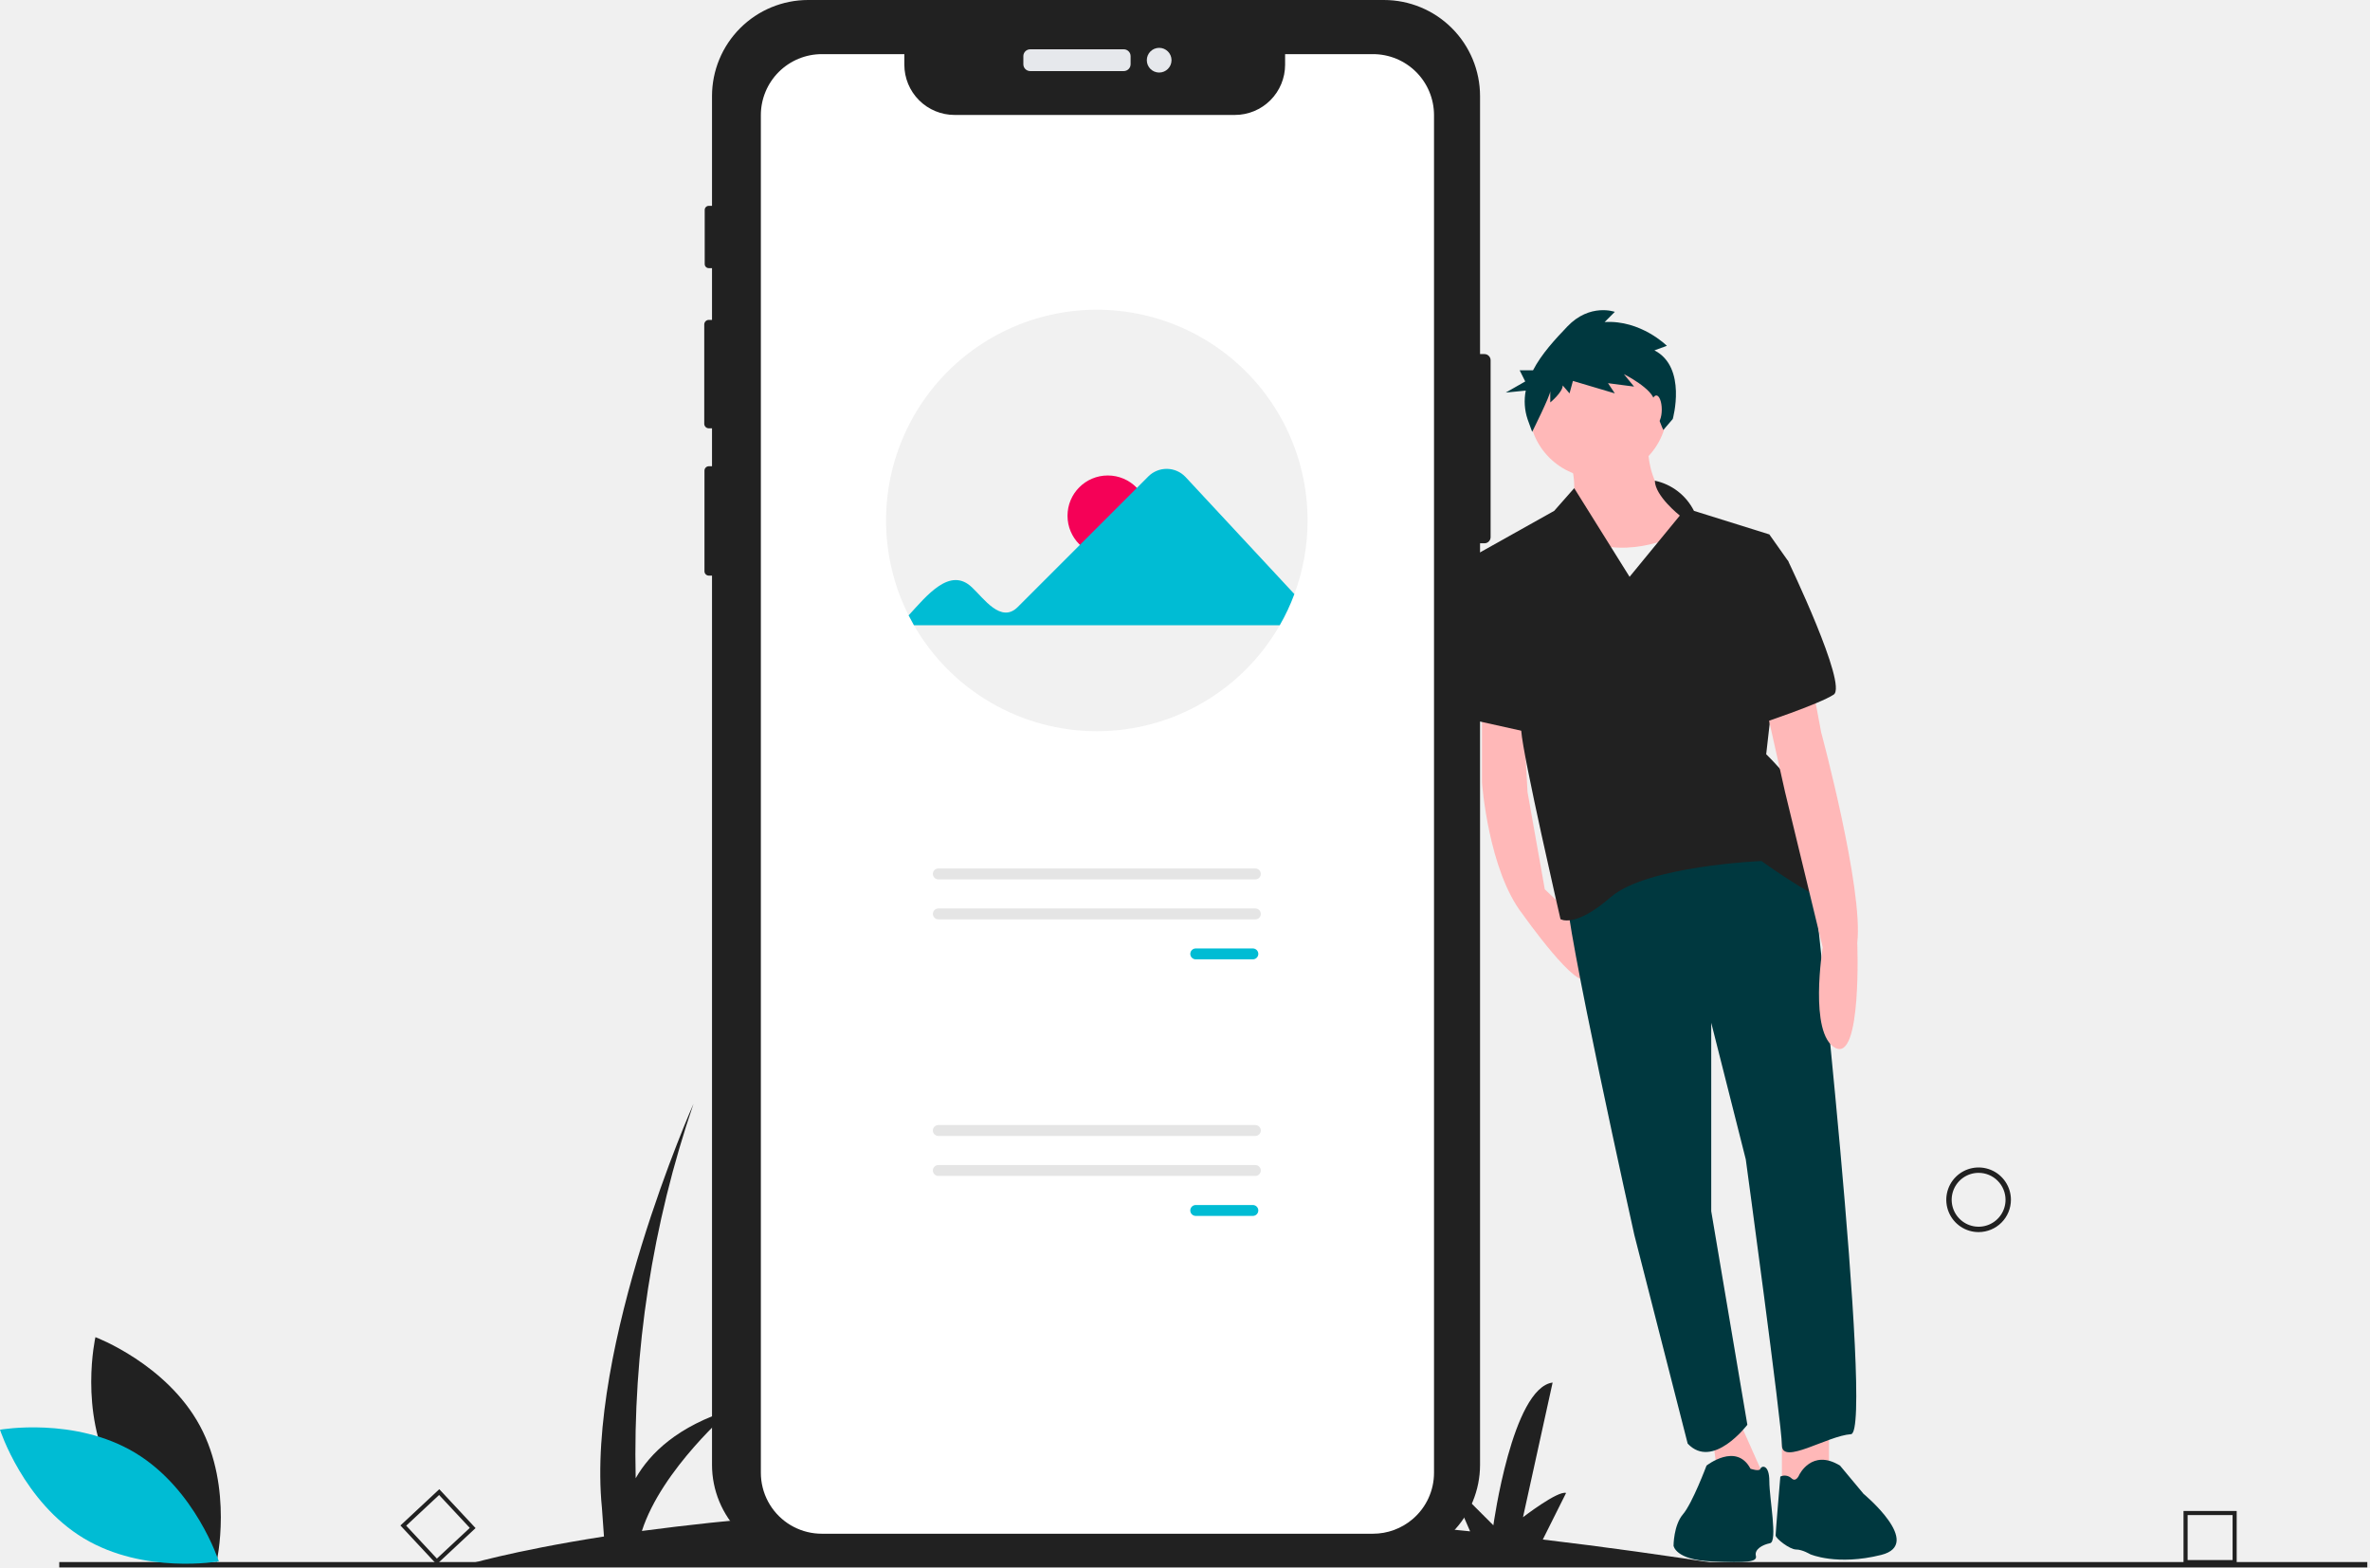
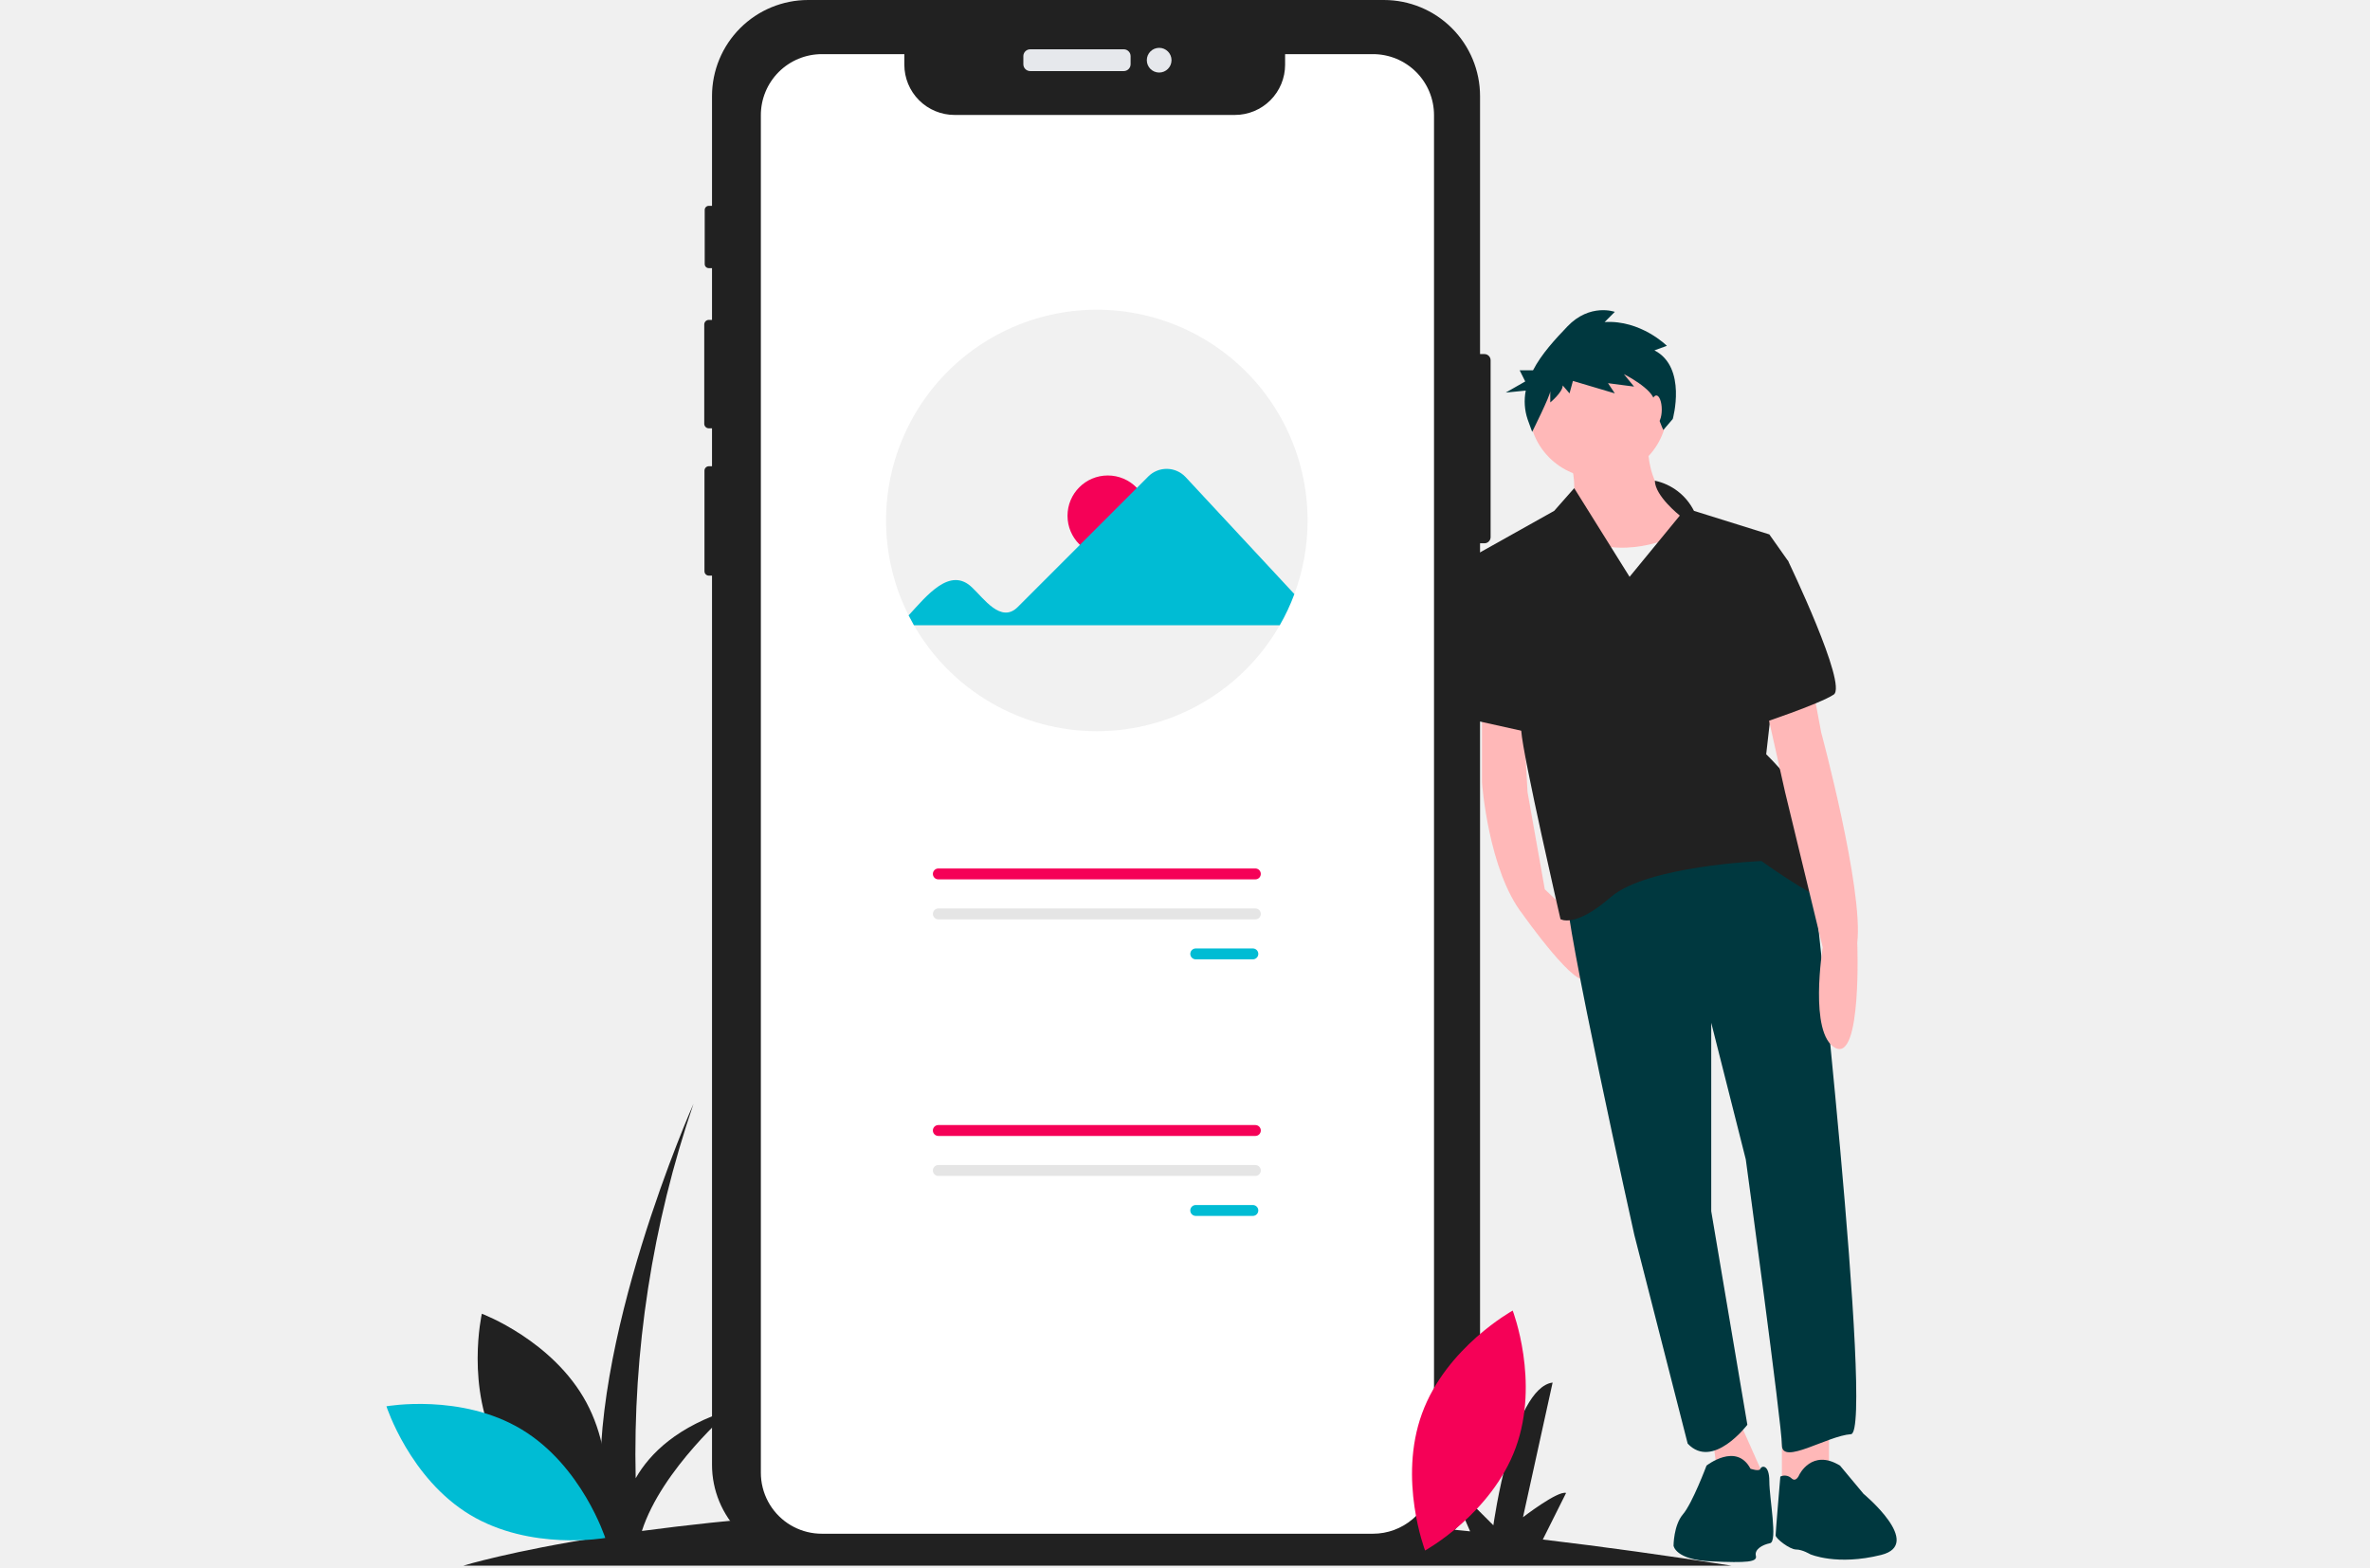
- <svg xmlns="http://www.w3.org/2000/svg" width="880" height="582" viewBox="0 0 880 582" fill="none">
-   <g clip-path="url(#clip0)">
-     <path d="M643 581.351C618.683 577.544 595.302 574.306 572.857 571.636L581.5 554.351C578.5 553.351 565.5 563.351 565.5 563.351L576.5 513.351C561.5 515.351 554.5 566.351 554.5 566.351L537.5 549.351L545.868 568.598C477.187 561.381 417.922 559.129 368.103 559.645L375.5 544.851C372.5 543.851 359.5 553.851 359.5 553.851L370.5 503.851C355.5 505.851 348.5 556.851 348.5 556.851L331.5 539.851L340.363 560.236C306.238 561.228 272.185 563.97 238.341 568.452C245.722 545.456 271.5 523.351 271.5 523.351C251.679 529.517 241.368 539.563 236.031 548.875C234.951 501.631 242.219 454.568 257.5 409.851C257.5 409.851 217.5 499.851 223.5 559.851L224.261 570.509C189.462 575.937 172 581.351 172 581.351H643Z" fill="#212121" />
-     <path d="M734.672 457.486C732.298 457.486 729.978 456.783 728.005 455.464C726.032 454.145 724.494 452.271 723.585 450.079C722.677 447.886 722.439 445.473 722.902 443.145C723.365 440.817 724.508 438.679 726.187 437.001C727.865 435.323 730.003 434.18 732.331 433.717C734.659 433.254 737.071 433.492 739.264 434.4C741.457 435.308 743.331 436.846 744.65 438.82C745.968 440.793 746.672 443.113 746.672 445.486C746.668 448.668 745.403 451.718 743.153 453.968C740.903 456.217 737.853 457.483 734.672 457.486V457.486ZM734.672 435.486C732.694 435.486 730.761 436.073 729.116 437.172C727.472 438.27 726.19 439.832 725.433 441.66C724.676 443.487 724.478 445.497 724.864 447.437C725.25 449.377 726.202 451.159 727.601 452.557C728.999 453.956 730.781 454.908 732.721 455.294C734.661 455.68 736.671 455.482 738.499 454.725C740.326 453.968 741.888 452.687 742.987 451.042C744.085 449.398 744.672 447.464 744.672 445.486C744.669 442.835 743.614 440.293 741.74 438.419C739.865 436.544 737.323 435.489 734.672 435.486V435.486Z" fill="#212121" />
-     <path d="M830.5 580.776H810.759V561.035H830.5V580.776ZM812.277 579.258H828.981V562.554H812.277V579.258Z" fill="#212121" />
-     <path d="M162.144 580.856L148.679 566.42L163.115 552.955L176.58 567.391L162.144 580.856ZM150.825 566.495L162.218 578.71L174.434 567.316L163.04 555.101L150.825 566.495Z" fill="#212121" />
-     <path d="M879 580H22V582H879V580Z" fill="#212121" />
-     <path d="M553.475 133.76V199.44C553.473 200.047 553.232 200.628 552.803 201.057C552.373 201.487 551.792 201.728 551.185 201.73H549.555V543.88C549.555 553.348 545.793 562.428 539.098 569.123C532.403 575.818 523.323 579.58 513.855 579.58H300.065C295.378 579.58 290.736 578.656 286.405 576.861C282.075 575.067 278.14 572.437 274.826 569.122C271.512 565.807 268.883 561.872 267.09 557.541C265.297 553.209 264.374 548.568 264.375 543.88V213.73H263.195C262.767 213.731 262.356 213.562 262.052 213.26C261.749 212.958 261.577 212.548 261.575 212.12V174.74C261.575 174.527 261.617 174.317 261.698 174.12C261.78 173.923 261.899 173.745 262.05 173.594C262.2 173.444 262.379 173.325 262.575 173.243C262.772 173.162 262.982 173.12 263.195 173.12H264.375V159.04H263.185C262.736 159.038 262.305 158.858 261.988 158.54C261.672 158.221 261.494 157.789 261.495 157.34V120.47C261.496 120.022 261.675 119.593 261.991 119.276C262.308 118.96 262.737 118.781 263.185 118.78H264.375V99.56H263.165C262.968 99.56 262.773 99.522 262.591 99.446C262.409 99.371 262.243 99.261 262.104 99.121C261.964 98.982 261.854 98.816 261.779 98.634C261.703 98.452 261.665 98.257 261.665 98.06V77.94C261.664 77.541 261.822 77.158 262.103 76.875C262.384 76.592 262.766 76.432 263.165 76.43H264.375V35.69C264.375 26.224 268.136 17.147 274.829 10.454C281.522 3.761 290.6 0 300.065 3.65276e-10H513.855C523.322 -4.27914e-05 532.401 3.76 539.095 10.453C545.79 17.146 549.552 26.224 549.555 35.69V131.47H551.185C551.792 131.472 552.373 131.713 552.803 132.142C553.232 132.572 553.473 133.153 553.475 133.76V133.76Z" fill="#212121" />
-     <path d="M417.26 18.307H382.52C381.117 18.307 379.979 19.445 379.979 20.849V23.851C379.979 25.255 381.117 26.393 382.52 26.393H417.26C418.664 26.393 419.802 25.255 419.802 23.851V20.849C419.802 19.445 418.664 18.307 417.26 18.307Z" fill="#E6E8EC" />
-     <path d="M430.41 26.937C432.943 26.937 434.997 24.883 434.997 22.35C434.997 19.817 432.943 17.763 430.41 17.763C427.877 17.763 425.823 19.817 425.823 22.35C425.823 24.883 427.877 26.937 430.41 26.937Z" fill="#E6E8EC" />
+ <svg xmlns="http://www.w3.org/2000/svg" width="880" height="582" viewBox="0 0 880 582" fill="none" version="1.1" id="svg36">
+   <defs id="defs36" />
+   <g clip-path="url(#clip0)" id="g36">
+     <path d="M643 581.351C618.683 577.544 595.302 574.306 572.857 571.636L581.5 554.351C578.5 553.351 565.5 563.351 565.5 563.351L576.5 513.351C561.5 515.351 554.5 566.351 554.5 566.351L537.5 549.351L545.868 568.598C477.187 561.381 417.922 559.129 368.103 559.645L375.5 544.851C372.5 543.851 359.5 553.851 359.5 553.851L370.5 503.851C355.5 505.851 348.5 556.851 348.5 556.851L331.5 539.851L340.363 560.236C306.238 561.228 272.185 563.97 238.341 568.452C245.722 545.456 271.5 523.351 271.5 523.351C251.679 529.517 241.368 539.563 236.031 548.875C234.951 501.631 242.219 454.568 257.5 409.851C257.5 409.851 217.5 499.851 223.5 559.851L224.261 570.509C189.462 575.937 172 581.351 172 581.351H643Z" fill="#212121" id="path1" />
+     <path d="M553.475 133.76V199.44C553.473 200.047 553.232 200.628 552.803 201.057C552.373 201.487 551.792 201.728 551.185 201.73H549.555V543.88C549.555 553.348 545.793 562.428 539.098 569.123C532.403 575.818 523.323 579.58 513.855 579.58H300.065C295.378 579.58 290.736 578.656 286.405 576.861C282.075 575.067 278.14 572.437 274.826 569.122C271.512 565.807 268.883 561.872 267.09 557.541C265.297 553.209 264.374 548.568 264.375 543.88V213.73H263.195C262.767 213.731 262.356 213.562 262.052 213.26C261.749 212.958 261.577 212.548 261.575 212.12V174.74C261.575 174.527 261.617 174.317 261.698 174.12C261.78 173.923 261.899 173.745 262.05 173.594C262.2 173.444 262.379 173.325 262.575 173.243C262.772 173.162 262.982 173.12 263.195 173.12H264.375V159.04H263.185C262.736 159.038 262.305 158.858 261.988 158.54C261.672 158.221 261.494 157.789 261.495 157.34V120.47C261.496 120.022 261.675 119.593 261.991 119.276C262.308 118.96 262.737 118.781 263.185 118.78H264.375V99.56H263.165C262.968 99.56 262.773 99.522 262.591 99.446C262.409 99.371 262.243 99.261 262.104 99.121C261.964 98.982 261.854 98.816 261.779 98.634C261.703 98.452 261.665 98.257 261.665 98.06V77.94C261.664 77.541 261.822 77.158 262.103 76.875C262.384 76.592 262.766 76.432 263.165 76.43H264.375V35.69C264.375 26.224 268.136 17.147 274.829 10.454C281.522 3.761 290.6 0 300.065 3.65276e-10H513.855C523.322 -4.27914e-05 532.401 3.76 539.095 10.453C545.79 17.146 549.552 26.224 549.555 35.69V131.47H551.185C551.792 131.472 552.373 131.713 552.803 132.142C553.232 132.572 553.473 133.153 553.475 133.76V133.76Z" fill="#212121" id="path6" />
+     <path d="M417.26 18.307H382.52C381.117 18.307 379.979 19.445 379.979 20.849V23.851C379.979 25.255 381.117 26.393 382.52 26.393H417.26C418.664 26.393 419.802 25.255 419.802 23.851V20.849C419.802 19.445 418.664 18.307 417.26 18.307Z" fill="#E6E8EC" id="path7" />
+     <path d="M430.41 26.937C432.943 26.937 434.997 24.883 434.997 22.35C434.997 19.817 432.943 17.763 430.41 17.763C427.877 17.763 425.823 19.817 425.823 22.35C425.823 24.883 427.877 26.937 430.41 26.937Z" fill="#E6E8EC" id="path8" />
    <mask id="path-9-inside-1" fill="white">
-       <path d="M532.46 42.751V546.841C532.463 550.118 531.753 553.357 530.378 556.333C529.003 559.308 526.998 561.948 524.5 564.071C520.402 567.563 515.194 569.481 509.81 569.481H305.16C301.519 569.486 297.93 568.611 294.7 566.931C293.941 566.542 293.206 566.108 292.5 565.631C289.424 563.555 286.905 560.757 285.163 557.481C283.421 554.205 282.51 550.551 282.51 546.841V42.751C282.51 39.776 283.095 36.831 284.234 34.083C285.372 31.335 287.04 28.838 289.143 26.734C291.247 24.631 293.744 22.963 296.492 21.824C299.24 20.686 302.185 20.101 305.16 20.101H335.79V24.031C335.79 28.977 337.755 33.721 341.252 37.218C344.75 40.716 349.493 42.681 354.44 42.681H458.52C463.466 42.681 468.21 40.716 471.707 37.218C475.205 33.721 477.17 28.977 477.17 24.031V20.101H509.81C512.784 20.1 515.73 20.685 518.479 21.823C521.227 22.961 523.724 24.629 525.828 26.733C527.931 28.836 529.6 31.333 530.738 34.082C531.876 36.83 532.461 39.776 532.46 42.751Z" />
+       <path d="M532.46 42.751V546.841C532.463 550.118 531.753 553.357 530.378 556.333C529.003 559.308 526.998 561.948 524.5 564.071C520.402 567.563 515.194 569.481 509.81 569.481H305.16C301.519 569.486 297.93 568.611 294.7 566.931C293.941 566.542 293.206 566.108 292.5 565.631C289.424 563.555 286.905 560.757 285.163 557.481C283.421 554.205 282.51 550.551 282.51 546.841V42.751C282.51 39.776 283.095 36.831 284.234 34.083C285.372 31.335 287.04 28.838 289.143 26.734C291.247 24.631 293.744 22.963 296.492 21.824C299.24 20.686 302.185 20.101 305.16 20.101H335.79V24.031C335.79 28.977 337.755 33.721 341.252 37.218C344.75 40.716 349.493 42.681 354.44 42.681H458.52C463.466 42.681 468.21 40.716 471.707 37.218C475.205 33.721 477.17 28.977 477.17 24.031V20.101H509.81C512.784 20.1 515.73 20.685 518.479 21.823C521.227 22.961 523.724 24.629 525.828 26.733C527.931 28.836 529.6 31.333 530.738 34.082C531.876 36.83 532.461 39.776 532.46 42.751Z" id="path9" />
    </mask>
-     <path d="M532.46 42.751V546.841C532.463 550.118 531.753 553.357 530.378 556.333C529.003 559.308 526.998 561.948 524.5 564.071C520.402 567.563 515.194 569.481 509.81 569.481H305.16C301.519 569.486 297.93 568.611 294.7 566.931C293.941 566.542 293.206 566.108 292.5 565.631C289.424 563.555 286.905 560.757 285.163 557.481C283.421 554.205 282.51 550.551 282.51 546.841V42.751C282.51 39.776 283.095 36.831 284.234 34.083C285.372 31.335 287.04 28.838 289.143 26.734C291.247 24.631 293.744 22.963 296.492 21.824C299.24 20.686 302.185 20.101 305.16 20.101H335.79V24.031C335.79 28.977 337.755 33.721 341.252 37.218C344.75 40.716 349.493 42.681 354.44 42.681H458.52C463.466 42.681 468.21 40.716 471.707 37.218C475.205 33.721 477.17 28.977 477.17 24.031V20.101H509.81C512.784 20.1 515.73 20.685 518.479 21.823C521.227 22.961 523.724 24.629 525.828 26.733C527.931 28.836 529.6 31.333 530.738 34.082C531.876 36.83 532.461 39.776 532.46 42.751Z" fill="white" stroke="white" stroke-width="2" mask="url(#path-9-inside-1)" />
-     <path d="M550.27 261.4V290.553C550.27 290.553 552.602 323.204 565.429 339.529C565.429 339.529 586.419 369.265 589.334 362.852L585.744 341.736L573.592 330.201L567.178 294.051L565.429 261.4H550.27Z" fill="#FFB8B8" />
-     <path d="M679.124 524.941V546.514L661.633 552.928V527.856L679.124 524.941Z" fill="#FFB8B8" />
-     <path d="M643.557 522.609L655.219 548.846L638.893 555.843L635.395 530.189L643.557 522.609Z" fill="#FFB8B8" />
-     <path d="M672.711 321.455C672.711 321.455 696.033 531.938 687.288 532.521C678.542 533.104 661.633 544.182 661.633 536.602C661.633 529.023 648.223 430.486 648.223 430.486L635.396 379.76V449.727L648.806 529.023C648.806 529.023 635.979 545.931 626.65 536.019L606.826 458.473C606.826 458.473 580.588 340.696 581.755 331.367C581.755 331.367 641.809 280.058 672.711 321.455Z" fill="#00383F" />
-     <path d="M668.047 547.68C668.047 547.68 672.711 537.768 683.206 544.182L691.952 554.677C691.952 554.677 714.5 573.351 698.5 577.351C682.009 581.473 672.128 577.087 672.128 577.087C672.128 577.087 669.213 575.338 666.881 575.338C664.548 575.338 659.301 571.257 659.301 570.091C659.301 568.925 661.05 548.263 661.05 548.263C661.711 547.942 662.453 547.825 663.18 547.929C663.908 548.033 664.587 548.353 665.131 548.847C666.881 550.596 668.047 547.68 668.047 547.68Z" fill="#00383F" />
-     <path d="M633.646 544.182C633.646 544.182 644.725 535.436 649.972 545.348C649.972 545.348 653.276 546.514 653.665 545.348C654.053 544.182 656.969 543.599 656.969 550.013C656.969 556.426 660.135 572.423 657.22 573.006C654.304 573.589 651.389 575.338 651.972 577.67C652.555 580.003 648.806 580.331 635.396 579.748C621.985 579.165 621.402 573.918 621.402 573.918C621.402 573.918 621.402 566.338 624.901 562.257C628.399 558.175 633.646 544.182 633.646 544.182Z" fill="#00383F" />
-     <path d="M612.073 162.281C612.073 162.281 609.157 183.854 627.815 191.433C646.473 199.013 586.418 224.084 580.588 209.508C574.757 194.932 581.754 190.267 581.754 190.267C581.754 190.267 587.584 184.437 582.337 168.694L612.073 162.281Z" fill="#FFB8B8" />
-     <path d="M593.415 177.44C607.584 177.44 619.07 165.954 619.07 151.785C619.07 137.617 607.584 126.131 593.415 126.131C579.247 126.131 567.761 137.617 567.761 151.785C567.761 165.954 579.247 177.44 593.415 177.44Z" fill="#FFB8B8" />
-     <path d="M623.151 198.43C623.151 198.43 605.659 207.759 588.751 200.762C571.842 193.765 572.425 224.084 572.425 224.084L581.171 246.824L641.809 240.993L637.728 206.01L623.151 198.43Z" fill="#F2F2F2" />
-     <path d="M614.46 178.48C617.566 179.139 620.484 180.488 622.997 182.427C625.511 184.367 627.556 186.847 628.981 189.684L656.968 198.43L663.965 208.342L655.802 280.058C655.802 280.058 670.961 294.634 670.961 302.797C670.961 310.96 689.619 338.946 680.29 335.448C670.961 331.95 654.053 319.706 654.053 319.706C654.053 319.706 611.49 321.455 598.079 333.116C584.669 344.777 579.422 341.279 579.422 341.279C579.422 341.279 565.428 280.641 564.845 271.312C564.262 261.983 547.937 206.01 547.937 206.01L577.089 189.684L584.515 181.259L605.076 214.172L623.734 191.433C623.734 191.433 614.516 184.184 614.46 178.48Z" fill="#212121" />
-     <path d="M672.71 253.237L676.209 271.895C676.209 271.895 691.951 330.201 689.619 350.024C689.619 350.024 691.368 394.337 681.456 389.089C671.544 383.842 676.792 351.774 676.792 351.774L662.798 294.051L655.219 260.234L672.71 253.237Z" fill="#FFB8B8" />
-     <path d="M658.134 204.844L663.965 208.342C663.965 208.342 686.121 254.403 680.873 257.902C675.626 261.4 652.887 268.98 652.887 268.98L658.134 204.844Z" fill="#212121" />
-     <path d="M561.93 206.01L548.228 205.718L545.021 211.257L549.103 267.814L570.093 272.478L561.93 206.01Z" fill="#212121" />
-     <path d="M614.306 130.088L618.93 128.407C618.93 128.407 609.262 118.738 595.81 119.579L599.593 115.796C599.593 115.796 590.345 112.433 581.938 121.261C577.518 125.901 572.405 131.356 569.217 137.501H564.265L566.332 141.634L559.098 145.768L566.523 145.025C565.819 148.594 566.061 152.285 567.225 155.731L568.906 160.355C568.906 160.355 575.632 146.903 575.632 145.222V149.425C575.632 149.425 580.256 145.642 580.256 143.12L582.779 146.062L584.04 141.438L599.593 146.062L597.071 142.279L606.74 143.54L602.956 138.916C602.956 138.916 613.886 144.381 614.306 149.005C614.727 153.629 617.612 159.657 617.612 159.657L621.111 155.575C621.111 155.575 626.497 136.394 614.306 130.088Z" fill="#00383F" />
-     <path d="M614.988 157.324C616.115 157.324 617.029 154.975 617.029 152.077C617.029 149.179 616.115 146.829 614.988 146.829C613.861 146.829 612.947 149.179 612.947 152.077C612.947 154.975 613.861 157.324 614.988 157.324Z" fill="#FFB8B8" />
-     <path d="M41.634 547.016C54.063 570.065 80.44 579.96 80.44 579.96C80.44 579.96 86.668 552.484 74.239 529.435C61.811 506.386 35.433 496.492 35.433 496.492C35.433 496.492 29.206 523.967 41.634 547.016Z" fill="#212121" />
-     <path d="M50.176 539.433C72.615 552.933 81.257 579.747 81.257 579.747C81.257 579.747 53.519 584.674 31.08 571.174C8.642 557.675 0 530.861 0 530.861C0 530.861 27.738 525.934 50.176 539.433Z" fill="#00BCD4" />
-     <path d="M485.519 193.257C485.531 202.585 483.868 211.839 480.609 220.579C479.129 224.582 477.313 228.453 475.181 232.15C468.328 244.109 458.439 254.046 446.513 260.956C434.588 267.867 421.049 271.506 407.266 271.506C393.483 271.506 379.944 267.867 368.019 260.956C356.094 254.046 346.204 244.109 339.351 232.15C338.657 230.948 338 229.727 337.378 228.488C332.058 217.937 329.197 206.317 329.01 194.502C328.822 182.687 331.313 170.982 336.295 160.267C341.276 149.552 348.62 140.103 357.774 132.631C366.929 125.159 377.657 119.858 389.153 117.123C400.649 114.389 412.615 114.294 424.153 116.845C435.691 119.396 446.502 124.526 455.774 131.852C465.047 139.177 472.54 148.507 477.691 159.142C482.843 169.777 485.519 181.44 485.519 193.257V193.257Z" fill="#F1F1F1" />
-     <path d="M411.334 206.468C419.597 206.468 426.295 199.77 426.295 191.507C426.295 183.245 419.597 176.547 411.334 176.547C403.072 176.547 396.374 183.245 396.374 191.507C396.374 199.77 403.072 206.468 411.334 206.468Z" fill="#F50157" />
-     <path d="M337.377 228.488C343.968 221.365 352.78 210.056 361.044 218.227C365.192 222.082 371.683 231.634 377.897 225.389L426.419 176.867C427.333 175.965 428.417 175.255 429.609 174.778C430.801 174.301 432.076 174.068 433.359 174.091C434.643 174.114 435.909 174.393 437.083 174.912C438.257 175.431 439.315 176.18 440.196 177.114L480.608 220.579C479.128 224.582 477.312 228.453 475.181 232.15H339.351L337.377 228.488Z" fill="#00BCD4" />
-     <path d="M443.984 352.165C443.449 352.166 442.936 352.38 442.557 352.759C442.179 353.138 441.967 353.651 441.967 354.187C441.967 354.722 442.179 355.235 442.557 355.614C442.936 355.993 443.449 356.207 443.984 356.208H465.198C465.734 356.208 466.248 355.995 466.628 355.616C467.007 355.237 467.22 354.723 467.22 354.187C467.22 353.65 467.007 353.136 466.628 352.757C466.248 352.378 465.734 352.165 465.198 352.165H443.984Z" fill="#00BCD4" />
-     <path d="M348.407 322.471C347.871 322.471 347.357 322.684 346.978 323.064C346.599 323.443 346.386 323.957 346.386 324.493C346.386 325.029 346.599 325.543 346.978 325.923C347.357 326.302 347.871 326.515 348.407 326.515H466.125C466.661 326.515 467.176 326.302 467.555 325.923C467.934 325.543 468.147 325.029 468.147 324.493C468.147 323.957 467.934 323.443 467.555 323.064C467.176 322.684 466.661 322.471 466.125 322.471H348.407Z" fill="#E5E5E5" />
-     <path d="M348.408 337.318C347.872 337.319 347.359 337.533 346.981 337.912C346.603 338.291 346.391 338.804 346.391 339.34C346.391 339.875 346.603 340.389 346.981 340.768C347.359 341.147 347.872 341.36 348.408 341.361H466.126C466.392 341.362 466.655 341.31 466.901 341.209C467.147 341.107 467.37 340.959 467.558 340.771C467.746 340.583 467.896 340.36 467.997 340.114C468.099 339.869 468.152 339.606 468.152 339.34C468.152 339.074 468.099 338.811 467.997 338.565C467.896 338.319 467.746 338.096 467.558 337.909C467.37 337.721 467.147 337.572 466.901 337.471C466.655 337.369 466.392 337.318 466.126 337.318H348.408Z" fill="#E5E5E5" />
-     <path d="M443.983 447.432C443.446 447.432 442.932 447.645 442.553 448.024C442.174 448.403 441.961 448.917 441.961 449.453C441.961 449.989 442.174 450.504 442.553 450.883C442.932 451.262 443.446 451.475 443.983 451.475H465.197C465.733 451.475 466.247 451.262 466.626 450.883C467.005 450.504 467.218 449.989 467.218 449.453C467.218 448.917 467.005 448.403 466.626 448.024C466.247 447.645 465.733 447.432 465.197 447.432H443.983Z" fill="#00BCD4" />
-     <path d="M348.407 417.738C347.871 417.738 347.357 417.951 346.978 418.33C346.599 418.709 346.386 419.223 346.386 419.76C346.386 420.296 346.599 420.81 346.978 421.189C347.357 421.568 347.871 421.781 348.407 421.781H466.125C466.391 421.782 466.655 421.73 466.9 421.629C467.146 421.527 467.37 421.379 467.558 421.191C467.746 421.003 467.895 420.78 467.997 420.534C468.099 420.289 468.151 420.026 468.151 419.76C468.151 419.494 468.099 419.231 467.997 418.985C467.895 418.739 467.746 418.516 467.558 418.329C467.37 418.141 467.146 417.992 466.9 417.891C466.655 417.789 466.391 417.737 466.125 417.738H348.407Z" fill="#E5E5E5" />
-     <path d="M348.407 432.585C347.871 432.585 347.357 432.798 346.978 433.177C346.599 433.556 346.386 434.07 346.386 434.606C346.386 435.142 346.599 435.657 346.978 436.036C347.357 436.415 347.871 436.628 348.407 436.628H466.125C466.661 436.628 467.176 436.415 467.555 436.036C467.934 435.657 468.147 435.142 468.147 434.606C468.147 434.07 467.934 433.556 467.555 433.177C467.176 432.798 466.661 432.585 466.125 432.585H348.407Z" fill="#E5E5E5" />
+     <path d="M532.46 42.751V546.841C532.463 550.118 531.753 553.357 530.378 556.333C529.003 559.308 526.998 561.948 524.5 564.071C520.402 567.563 515.194 569.481 509.81 569.481H305.16C301.519 569.486 297.93 568.611 294.7 566.931C293.941 566.542 293.206 566.108 292.5 565.631C289.424 563.555 286.905 560.757 285.163 557.481C283.421 554.205 282.51 550.551 282.51 546.841V42.751C282.51 39.776 283.095 36.831 284.234 34.083C285.372 31.335 287.04 28.838 289.143 26.734C291.247 24.631 293.744 22.963 296.492 21.824C299.24 20.686 302.185 20.101 305.16 20.101H335.79V24.031C335.79 28.977 337.755 33.721 341.252 37.218C344.75 40.716 349.493 42.681 354.44 42.681H458.52C463.466 42.681 468.21 40.716 471.707 37.218C475.205 33.721 477.17 28.977 477.17 24.031V20.101H509.81C512.784 20.1 515.73 20.685 518.479 21.823C521.227 22.961 523.724 24.629 525.828 26.733C527.931 28.836 529.6 31.333 530.738 34.082C531.876 36.83 532.461 39.776 532.46 42.751Z" fill="white" stroke="white" stroke-width="2" mask="url(#path-9-inside-1)" id="path10" />
+     <path d="M550.27 261.4V290.553C550.27 290.553 552.602 323.204 565.429 339.529C565.429 339.529 586.419 369.265 589.334 362.852L585.744 341.736L573.592 330.201L567.178 294.051L565.429 261.4H550.27Z" fill="#FFB8B8" id="path11" />
+     <path d="M679.124 524.941V546.514L661.633 552.928V527.856L679.124 524.941Z" fill="#FFB8B8" id="path12" />
+     <path d="M643.557 522.609L655.219 548.846L638.893 555.843L635.395 530.189L643.557 522.609Z" fill="#FFB8B8" id="path13" />
+     <path d="M672.711 321.455C672.711 321.455 696.033 531.938 687.288 532.521C678.542 533.104 661.633 544.182 661.633 536.602C661.633 529.023 648.223 430.486 648.223 430.486L635.396 379.76V449.727L648.806 529.023C648.806 529.023 635.979 545.931 626.65 536.019L606.826 458.473C606.826 458.473 580.588 340.696 581.755 331.367C581.755 331.367 641.809 280.058 672.711 321.455Z" fill="#00383F" id="path14" />
+     <path d="M668.047 547.68C668.047 547.68 672.711 537.768 683.206 544.182L691.952 554.677C691.952 554.677 714.5 573.351 698.5 577.351C682.009 581.473 672.128 577.087 672.128 577.087C672.128 577.087 669.213 575.338 666.881 575.338C664.548 575.338 659.301 571.257 659.301 570.091C659.301 568.925 661.05 548.263 661.05 548.263C661.711 547.942 662.453 547.825 663.18 547.929C663.908 548.033 664.587 548.353 665.131 548.847C666.881 550.596 668.047 547.68 668.047 547.68Z" fill="#00383F" id="path15" />
+     <path d="M633.646 544.182C633.646 544.182 644.725 535.436 649.972 545.348C649.972 545.348 653.276 546.514 653.665 545.348C654.053 544.182 656.969 543.599 656.969 550.013C656.969 556.426 660.135 572.423 657.22 573.006C654.304 573.589 651.389 575.338 651.972 577.67C652.555 580.003 648.806 580.331 635.396 579.748C621.985 579.165 621.402 573.918 621.402 573.918C621.402 573.918 621.402 566.338 624.901 562.257C628.399 558.175 633.646 544.182 633.646 544.182Z" fill="#00383F" id="path16" />
+     <path d="M612.073 162.281C612.073 162.281 609.157 183.854 627.815 191.433C646.473 199.013 586.418 224.084 580.588 209.508C574.757 194.932 581.754 190.267 581.754 190.267C581.754 190.267 587.584 184.437 582.337 168.694L612.073 162.281Z" fill="#FFB8B8" id="path17" />
+     <path d="M593.415 177.44C607.584 177.44 619.07 165.954 619.07 151.785C619.07 137.617 607.584 126.131 593.415 126.131C579.247 126.131 567.761 137.617 567.761 151.785C567.761 165.954 579.247 177.44 593.415 177.44Z" fill="#FFB8B8" id="path18" />
+     <path d="M623.151 198.43C623.151 198.43 605.659 207.759 588.751 200.762C571.842 193.765 572.425 224.084 572.425 224.084L581.171 246.824L641.809 240.993L637.728 206.01L623.151 198.43Z" fill="#F2F2F2" id="path19" />
+     <path d="M614.46 178.48C617.566 179.139 620.484 180.488 622.997 182.427C625.511 184.367 627.556 186.847 628.981 189.684L656.968 198.43L663.965 208.342L655.802 280.058C655.802 280.058 670.961 294.634 670.961 302.797C670.961 310.96 689.619 338.946 680.29 335.448C670.961 331.95 654.053 319.706 654.053 319.706C654.053 319.706 611.49 321.455 598.079 333.116C584.669 344.777 579.422 341.279 579.422 341.279C579.422 341.279 565.428 280.641 564.845 271.312C564.262 261.983 547.937 206.01 547.937 206.01L577.089 189.684L584.515 181.259L605.076 214.172L623.734 191.433C623.734 191.433 614.516 184.184 614.46 178.48Z" fill="#212121" id="path20" />
+     <path d="M672.71 253.237L676.209 271.895C676.209 271.895 691.951 330.201 689.619 350.024C689.619 350.024 691.368 394.337 681.456 389.089C671.544 383.842 676.792 351.774 676.792 351.774L662.798 294.051L655.219 260.234L672.71 253.237Z" fill="#FFB8B8" id="path21" />
+     <path d="M658.134 204.844L663.965 208.342C663.965 208.342 686.121 254.403 680.873 257.902C675.626 261.4 652.887 268.98 652.887 268.98L658.134 204.844Z" fill="#212121" id="path22" />
+     <path d="M561.93 206.01L548.228 205.718L545.021 211.257L549.103 267.814L570.093 272.478L561.93 206.01Z" fill="#212121" id="path23" />
+     <path d="M614.306 130.088L618.93 128.407C618.93 128.407 609.262 118.738 595.81 119.579L599.593 115.796C599.593 115.796 590.345 112.433 581.938 121.261C577.518 125.901 572.405 131.356 569.217 137.501H564.265L566.332 141.634L559.098 145.768L566.523 145.025C565.819 148.594 566.061 152.285 567.225 155.731L568.906 160.355C568.906 160.355 575.632 146.903 575.632 145.222V149.425C575.632 149.425 580.256 145.642 580.256 143.12L582.779 146.062L584.04 141.438L599.593 146.062L597.071 142.279L606.74 143.54L602.956 138.916C602.956 138.916 613.886 144.381 614.306 149.005C614.727 153.629 617.612 159.657 617.612 159.657L621.111 155.575C621.111 155.575 626.497 136.394 614.306 130.088Z" fill="#00383F" id="path24" />
+     <path d="M614.988 157.324C616.115 157.324 617.029 154.975 617.029 152.077C617.029 149.179 616.115 146.829 614.988 146.829C613.861 146.829 612.947 149.179 612.947 152.077C612.947 154.975 613.861 157.324 614.988 157.324Z" fill="#FFB8B8" id="path25" />
+     <path d="m 185.118,538.32 c 12.428,23.049 38.806,32.944 38.806,32.944 0,0 6.227,-27.476 -6.201,-50.525 -12.428,-23.049 -38.806,-32.943 -38.806,-32.943 0,0 -6.227,27.475 6.201,50.524 z" fill="#212121" id="path26" />
+     <path d="m 528.014,524.815 c -8.984,24.597 1.129,50.891 1.129,50.891 0,0 24.681,-13.586 33.665,-38.183 8.984,-24.597 -1.13,-50.891 -1.13,-50.891 0,0 -24.68,13.585 -33.664,38.182 z" fill="#212121" id="path26-5" style="fill:#f50157;fill-opacity:1" />
+     <path d="m 193.66,530.737 c 22.438,13.5 31.08,40.314 31.08,40.314 0,0 -27.738,4.927 -50.176,-8.573 -22.438,-13.499 -31.08,-40.313 -31.08,-40.313 0,0 27.738,-4.927 50.176,8.572 z" fill="#00bcd4" id="path27" />
+     <path d="M485.519 193.257C485.531 202.585 483.868 211.839 480.609 220.579C479.129 224.582 477.313 228.453 475.181 232.15C468.328 244.109 458.439 254.046 446.513 260.956C434.588 267.867 421.049 271.506 407.266 271.506C393.483 271.506 379.944 267.867 368.019 260.956C356.094 254.046 346.204 244.109 339.351 232.15C338.657 230.948 338 229.727 337.378 228.488C332.058 217.937 329.197 206.317 329.01 194.502C328.822 182.687 331.313 170.982 336.295 160.267C341.276 149.552 348.62 140.103 357.774 132.631C366.929 125.159 377.657 119.858 389.153 117.123C400.649 114.389 412.615 114.294 424.153 116.845C435.691 119.396 446.502 124.526 455.774 131.852C465.047 139.177 472.54 148.507 477.691 159.142C482.843 169.777 485.519 181.44 485.519 193.257V193.257Z" fill="#F1F1F1" id="path28" />
+     <path d="M411.334 206.468C419.597 206.468 426.295 199.77 426.295 191.507C426.295 183.245 419.597 176.547 411.334 176.547C403.072 176.547 396.374 183.245 396.374 191.507C396.374 199.77 403.072 206.468 411.334 206.468Z" fill="#F50157" id="path29" />
+     <path d="M337.377 228.488C343.968 221.365 352.78 210.056 361.044 218.227C365.192 222.082 371.683 231.634 377.897 225.389L426.419 176.867C427.333 175.965 428.417 175.255 429.609 174.778C430.801 174.301 432.076 174.068 433.359 174.091C434.643 174.114 435.909 174.393 437.083 174.912C438.257 175.431 439.315 176.18 440.196 177.114L480.608 220.579C479.128 224.582 477.312 228.453 475.181 232.15H339.351L337.377 228.488Z" fill="#00BCD4" id="path30" />
+     <path d="M443.984 352.165C443.449 352.166 442.936 352.38 442.557 352.759C442.179 353.138 441.967 353.651 441.967 354.187C441.967 354.722 442.179 355.235 442.557 355.614C442.936 355.993 443.449 356.207 443.984 356.208H465.198C465.734 356.208 466.248 355.995 466.628 355.616C467.007 355.237 467.22 354.723 467.22 354.187C467.22 353.65 467.007 353.136 466.628 352.757C466.248 352.378 465.734 352.165 465.198 352.165H443.984Z" fill="#00BCD4" id="path31" />
+     <path d="M348.407 322.471C347.871 322.471 347.357 322.684 346.978 323.064C346.599 323.443 346.386 323.957 346.386 324.493C346.386 325.029 346.599 325.543 346.978 325.923C347.357 326.302 347.871 326.515 348.407 326.515H466.125C466.661 326.515 467.176 326.302 467.555 325.923C467.934 325.543 468.147 325.029 468.147 324.493C468.147 323.957 467.934 323.443 467.555 323.064C467.176 322.684 466.661 322.471 466.125 322.471H348.407Z" fill="#E5E5E5" id="path32" style="fill:#f50157;fill-opacity:1" />
+     <path d="M348.408 337.318C347.872 337.319 347.359 337.533 346.981 337.912C346.603 338.291 346.391 338.804 346.391 339.34C346.391 339.875 346.603 340.389 346.981 340.768C347.359 341.147 347.872 341.36 348.408 341.361H466.126C466.392 341.362 466.655 341.31 466.901 341.209C467.147 341.107 467.37 340.959 467.558 340.771C467.746 340.583 467.896 340.36 467.997 340.114C468.099 339.869 468.152 339.606 468.152 339.34C468.152 339.074 468.099 338.811 467.997 338.565C467.896 338.319 467.746 338.096 467.558 337.909C467.37 337.721 467.147 337.572 466.901 337.471C466.655 337.369 466.392 337.318 466.126 337.318H348.408Z" fill="#E5E5E5" id="path33" />
+     <path d="M443.983 447.432C443.446 447.432 442.932 447.645 442.553 448.024C442.174 448.403 441.961 448.917 441.961 449.453C441.961 449.989 442.174 450.504 442.553 450.883C442.932 451.262 443.446 451.475 443.983 451.475H465.197C465.733 451.475 466.247 451.262 466.626 450.883C467.005 450.504 467.218 449.989 467.218 449.453C467.218 448.917 467.005 448.403 466.626 448.024C466.247 447.645 465.733 447.432 465.197 447.432H443.983Z" fill="#00BCD4" id="path34" />
+     <path d="M348.407 417.738C347.871 417.738 347.357 417.951 346.978 418.33C346.599 418.709 346.386 419.223 346.386 419.76C346.386 420.296 346.599 420.81 346.978 421.189C347.357 421.568 347.871 421.781 348.407 421.781H466.125C466.391 421.782 466.655 421.73 466.9 421.629C467.146 421.527 467.37 421.379 467.558 421.191C467.746 421.003 467.895 420.78 467.997 420.534C468.099 420.289 468.151 420.026 468.151 419.76C468.151 419.494 468.099 419.231 467.997 418.985C467.895 418.739 467.746 418.516 467.558 418.329C467.37 418.141 467.146 417.992 466.9 417.891C466.655 417.789 466.391 417.737 466.125 417.738H348.407Z" fill="#E5E5E5" id="path35" style="fill:#f50157;fill-opacity:1" />
+     <path d="M348.407 432.585C347.871 432.585 347.357 432.798 346.978 433.177C346.599 433.556 346.386 434.07 346.386 434.606C346.386 435.142 346.599 435.657 346.978 436.036C347.357 436.415 347.871 436.628 348.407 436.628H466.125C466.661 436.628 467.176 436.415 467.555 436.036C467.934 435.657 468.147 435.142 468.147 434.606C468.147 434.07 467.934 433.556 467.555 433.177C467.176 432.798 466.661 432.585 466.125 432.585H348.407Z" fill="#E5E5E5" id="path36" />
  </g>
</svg>
